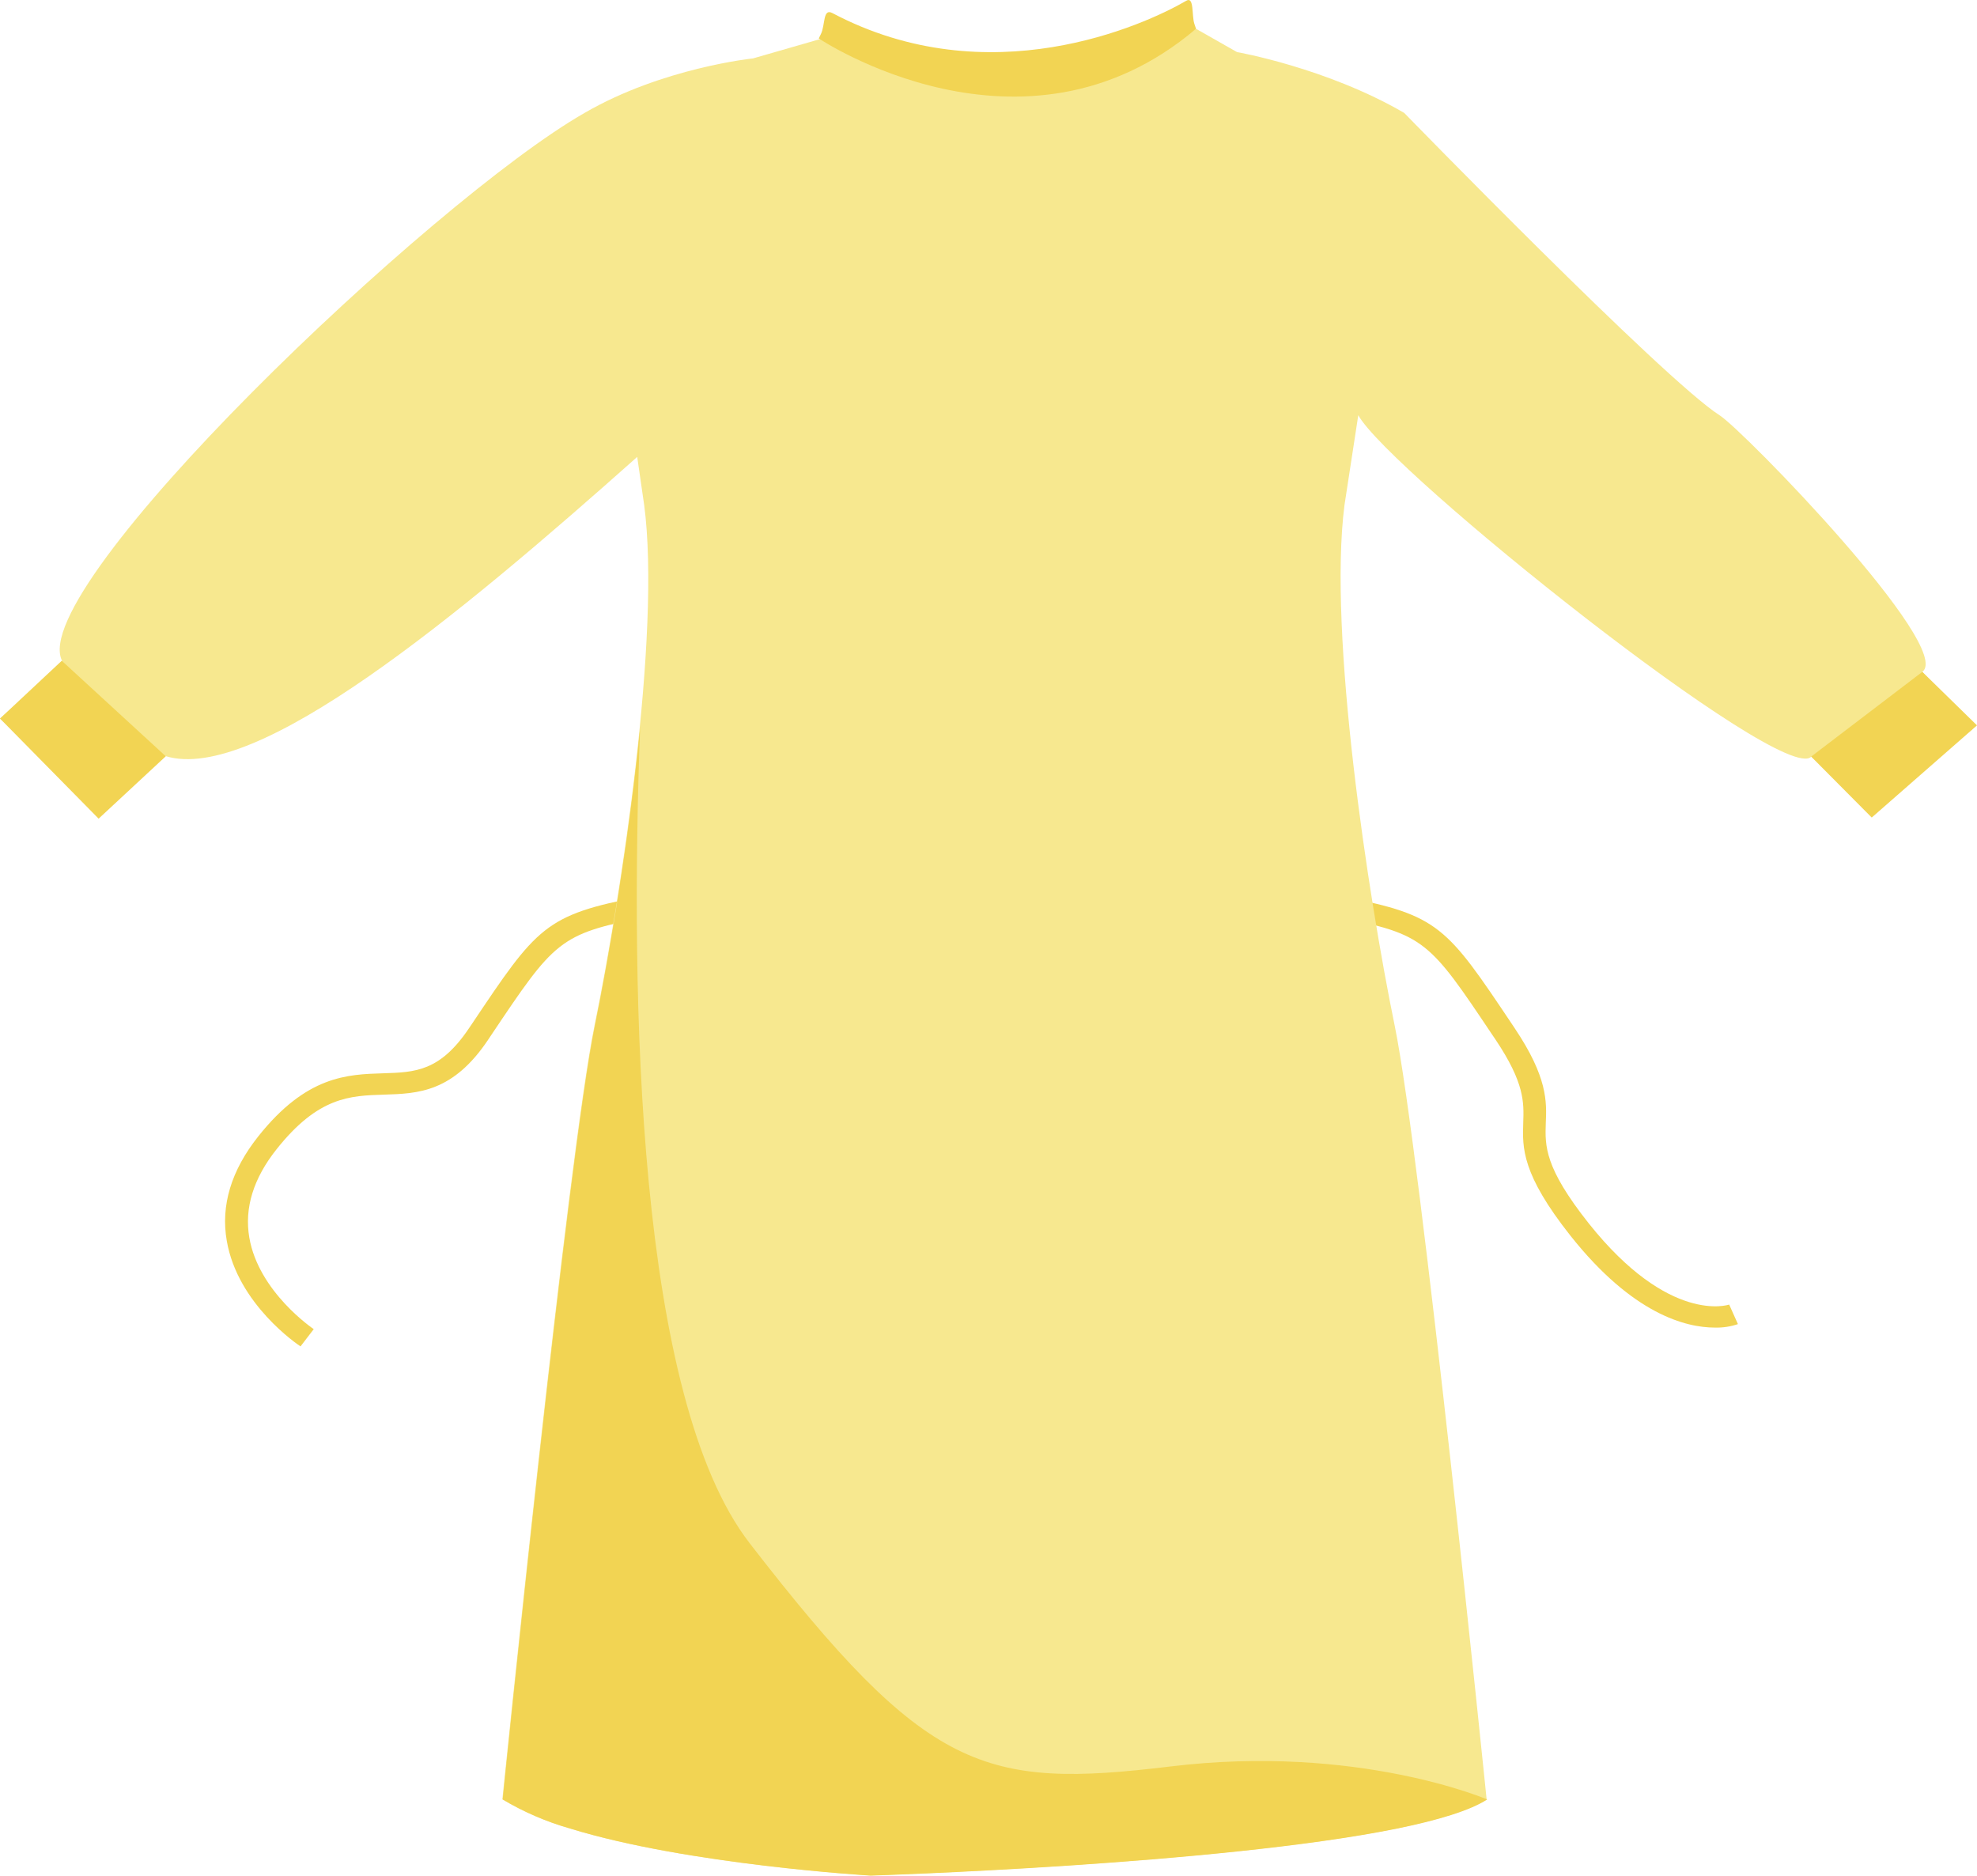
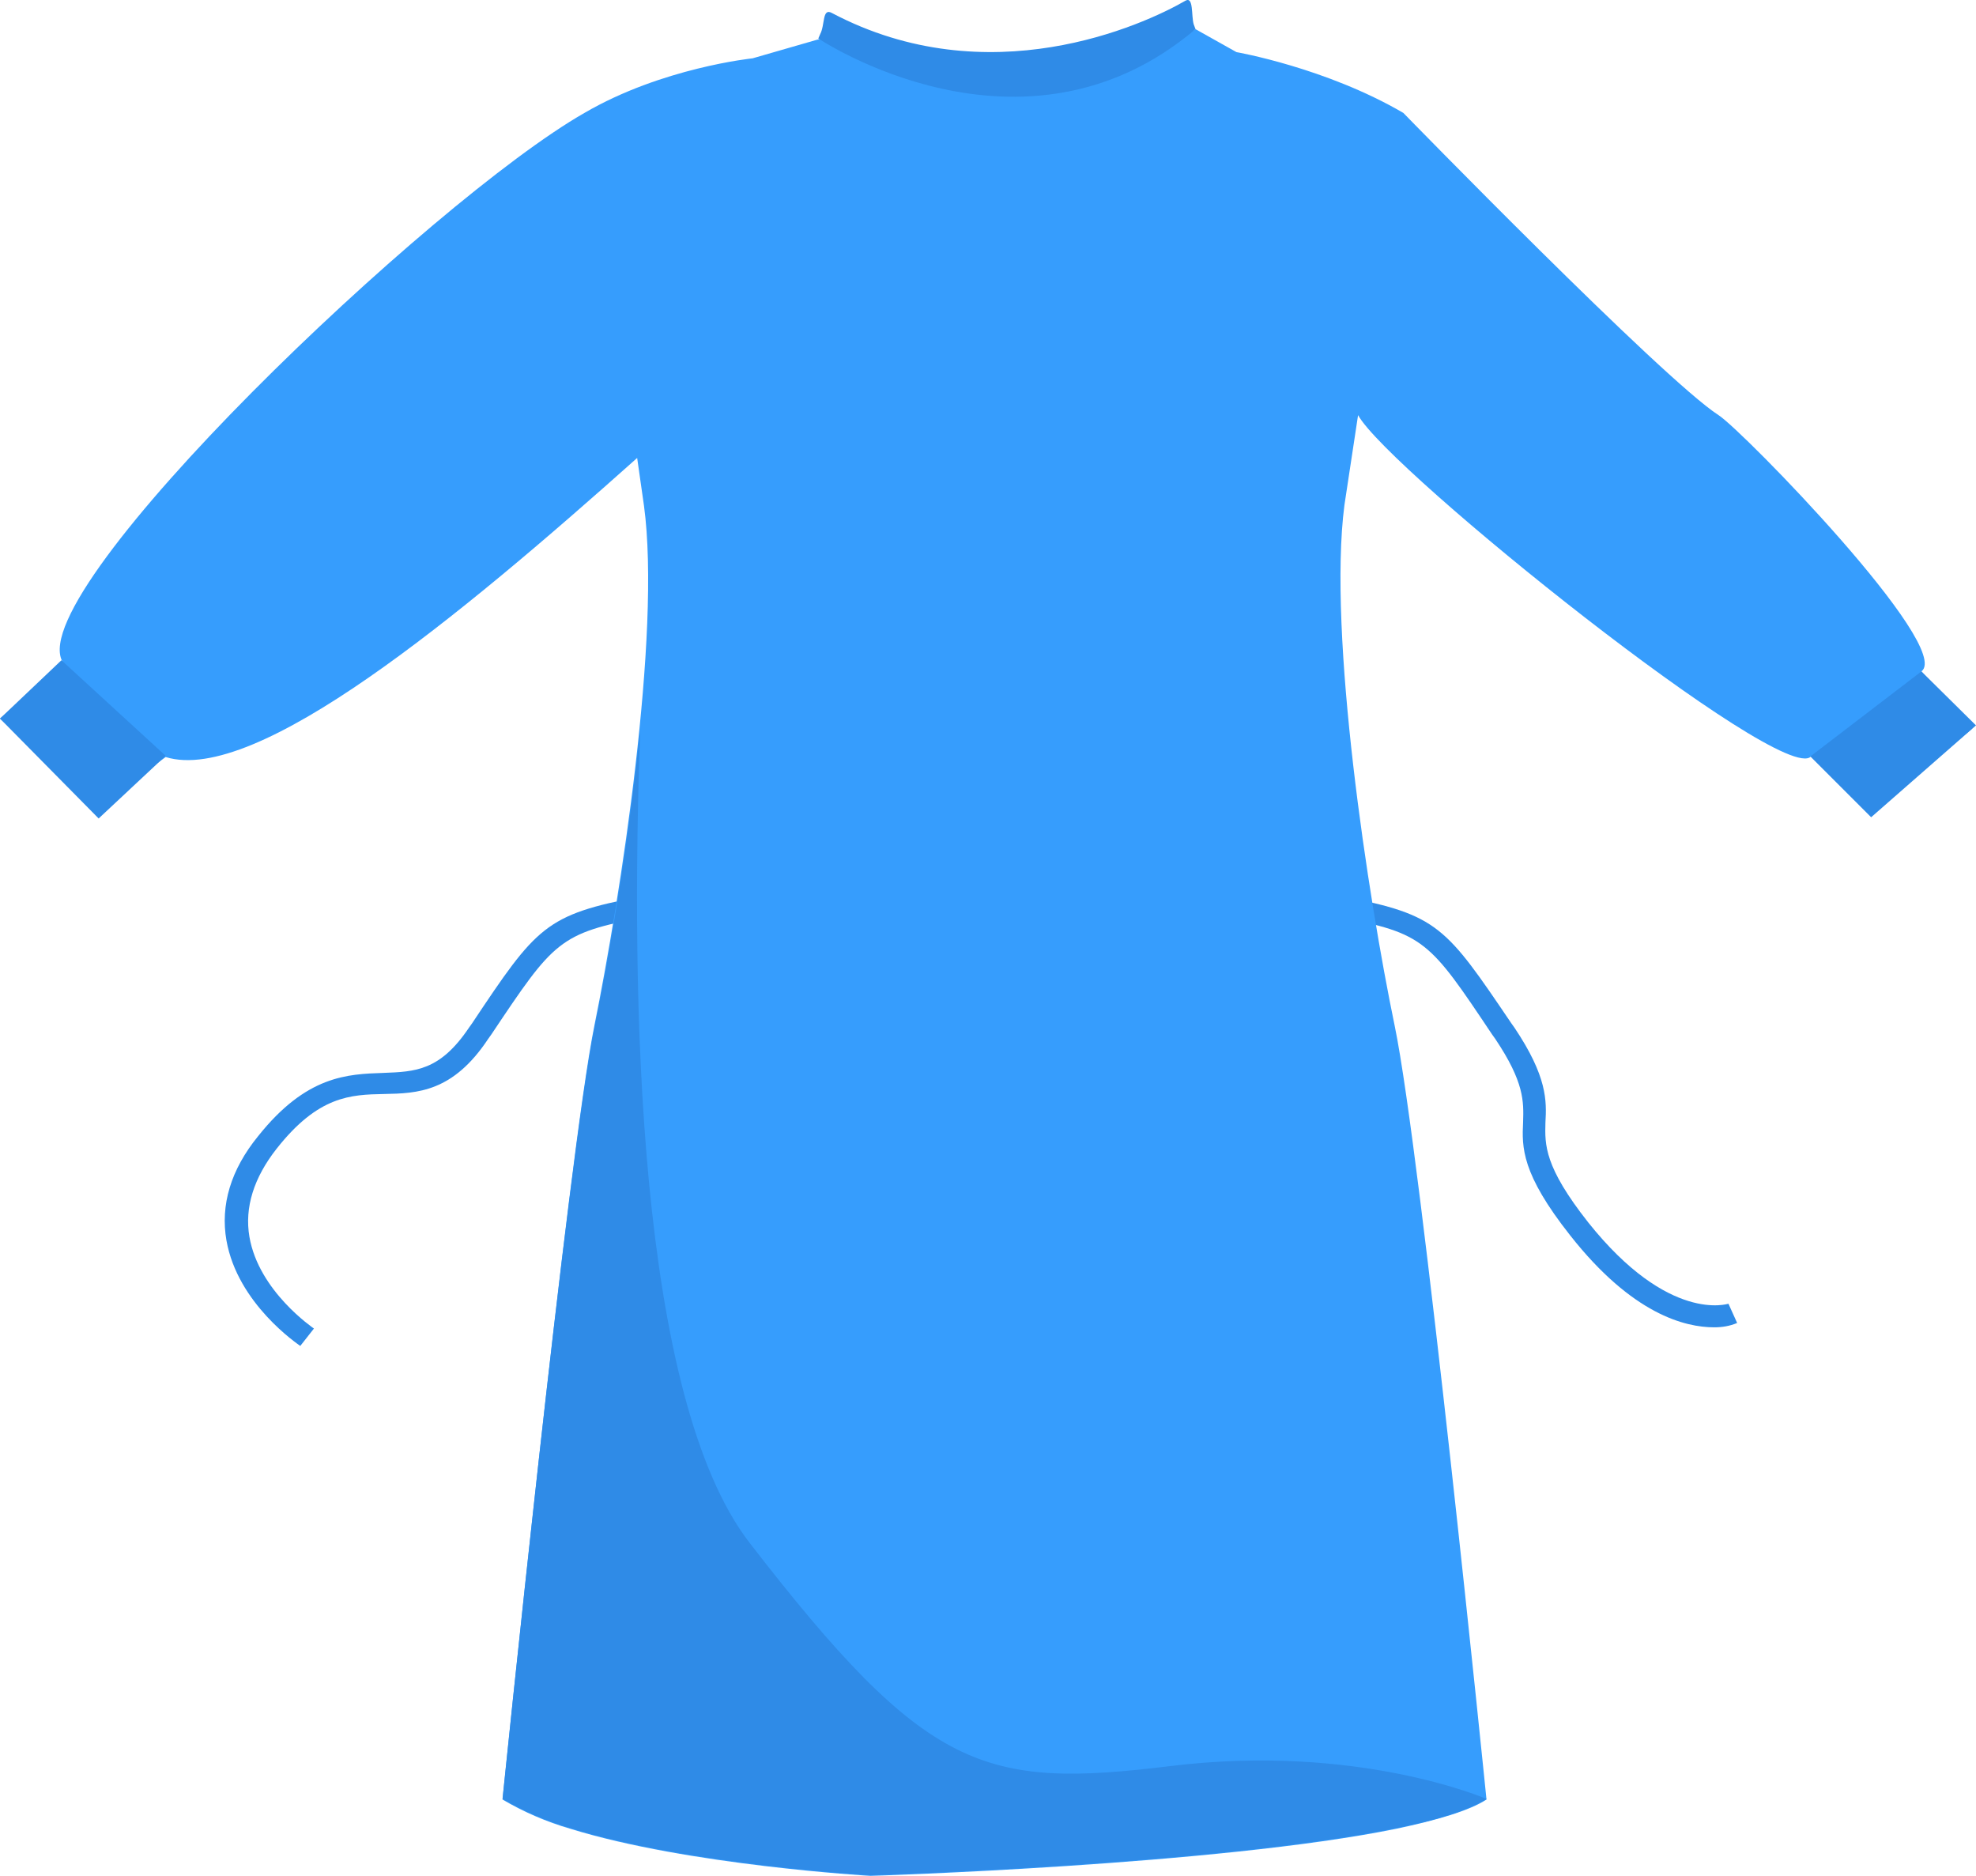
- <svg xmlns="http://www.w3.org/2000/svg" viewBox="0 0 318.54 302.17">
-   <defs>
-     <style>.cls-1{fill:#f2d453;}.cls-2{fill:#f7e88f;}</style>
-   </defs>
+ <svg xmlns="http://www.w3.org/2000/svg" version="1.1" id="Layer_1" x="0px" y="0px" viewBox="0 0 318.5 302.2" style="enable-background:new 0 0 318.5 302.2;" xml:space="preserve">
+   <style type="text/css">
+ 	.st0{fill:#2F8BE7;}
+ 	.st1{fill:#369DFD;}
+ </style>
  <g id="OBJECT">
-     <path class="cls-1" d="M48.42,216.91c-.41-.27-10.12-6.78-11.88-17-1-5.69.72-11.35,5.06-16.82,7.79-9.81,14.36-10,20.17-10.18,5.09-.16,9.12-.28,13.81-7.28l.49-.72c10.42-15.55,11.75-17.54,27.07-20.44l.73,3.34c-13.76,2.61-14.59,3.84-24.69,18.9l-.48.72C73,176,67.33,176.18,61.88,176.35s-10.59.31-17.32,8.8c-3.73,4.69-5.21,9.48-4.39,14.23,1.5,8.76,10.29,14.69,10.38,14.75Z" />
-     <path class="cls-1" d="M276.32,213.88c-4.67,0-13.23-2.14-23.25-14.76-7.92-10-7.78-14.2-7.64-18.27.11-3.28.22-6.38-4.48-13.39l-.49-.72c-10.09-15.06-10.92-16.29-24.69-18.9l.74-3.34c15.31,2.9,16.65,4.89,27.07,20.44l.48.72c5.29,7.89,5.16,11.82,5,15.3-.12,3.65-.24,7.1,6.93,16.14,13,16.32,22.52,13.11,22.62,13.07l1.41,3.15A10.65,10.65,0,0,1,276.32,213.88Z" />
-     <path class="cls-2" d="M317.77,117.48l-16,13.09-9.92-8.68c-4.5,4.87-68.12-46.07-73-55l-2.22,14.46c-2.68,20.77,3.84,63.2,8.08,83.85s14.82,124.68,14.82,124.68c-2.76,1.79-7.93,3.34-14.51,4.69-28.81,5.85-84.81,7.57-84.81,7.57s-29.44-1.72-48.4-7.57a45.8,45.8,0,0,1-10.87-4.69s10.59-104,14.85-124.68,10.76-63.08,8-83.85l-1.12-7.74c-28.83,25.66-61.42,52.7-76,48.2l-10.83,8.21L0,115.76s10.16-8.88,10-9.3C4.06,94.7,69.53,32.28,94.19,18.19c12.54-7.28,27.14-8.78,27.14-8.78l11.08-3.19c4.64,3.2,16.81,5.36,30,5.36S188,7.83,192.71,4.64l6.6,3.75s14.42,2.52,26.94,9.8c0,0,41.77,42.93,50.81,48.71,3.89,2.47,37.86,37.44,32.67,41.34Z" />
-     <polygon class="cls-1" points="291.82 121.89 309.73 108.24 318.54 116.86 301.58 131.71 291.82 121.89" />
-     <path class="cls-1" d="M191.14.12c-6.87,4-31.82,15.28-57,2C132.55,1.25,133,4,132.26,5.5l-.34.69s32.9,22.09,60.79-1.55l-.28-.83C192,2.47,192.42-.64,191.14.12Z" />
-     <polygon class="cls-1" points="9.95 106.45 26.71 121.84 15.89 131.89 0 115.76 9.95 106.45" />
-     <path class="cls-1" d="M239.62,289.9c-2.76,1.79-7.94,3.35-14.51,4.69-28.81,5.85-84.81,7.58-84.81,7.58s-29.44-1.73-48.41-7.58A45.75,45.75,0,0,1,81,289.9s10.6-104,14.86-124.68c2.38-11.62,5.49-30.15,7.27-47.83-1.62,43.72-.5,107.71,17.63,131.19,28.6,37,37.72,39.65,67.86,36S239.62,289.9,239.62,289.9Z" />
+     <path class="st0" d="M48.4,216.9c-0.4-0.3-10.1-6.8-11.9-17c-1-5.7,0.7-11.4,5.1-16.8c7.8-9.8,14.4-10,20.2-10.2   c5.1-0.2,9.1-0.3,13.8-7.3l0.5-0.7c10.4-15.6,11.8-17.5,27.1-20.4l0.7,3.3c-13.8,2.6-14.6,3.8-24.7,18.9l-0.5,0.7   c-5.7,8.6-11.4,8.8-16.8,8.9s-10.6,0.3-17.3,8.8c-3.7,4.7-5.2,9.5-4.4,14.2c1.5,8.8,10.3,14.7,10.4,14.8L48.4,216.9z" />
+     <path class="st0" d="M276.3,213.9c-4.7,0-13.2-2.1-23.2-14.8c-7.9-10-7.8-14.2-7.6-18.3c0.1-3.3,0.2-6.4-4.5-13.4l-0.5-0.7   c-10.1-15.1-10.9-16.3-24.7-18.9l0.7-3.3c15.3,2.9,16.6,4.9,27.1,20.4l0.5,0.7c5.3,7.9,5.2,11.8,5,15.3c-0.1,3.6-0.2,7.1,6.9,16.1   c13,16.3,22.5,13.1,22.6,13.1l1.4,3.1C278.8,213.7,277.6,213.9,276.3,213.9z" />
+     <path class="st1" d="M317.8,117.5l-16,13.1l-9.9-8.7c-4.5,4.9-68.1-46.1-73-55l-2.2,14.5c-2.7,20.8,3.8,63.2,8.1,83.9   s14.8,124.7,14.8,124.7c-2.8,1.8-7.9,3.3-14.5,4.7c-28.8,5.9-84.8,7.6-84.8,7.6s-29.4-1.7-48.4-7.6c-3.8-1.1-7.5-2.7-10.9-4.7   c0,0,10.6-104,14.8-124.7s10.8-63.1,8-83.8l-1.1-7.7c-28.8,25.7-61.4,52.7-76,48.2L15.8,130L0,115.8c0,0,10.2-8.9,10-9.3   C4.1,94.7,69.5,32.3,94.2,18.2c12.5-7.3,27.1-8.8,27.1-8.8l11.1-3.2c4.6,3.2,16.8,5.4,30,5.4s25.6-3.8,30.3-6.9l6.6,3.7   c0,0,14.4,2.5,26.9,9.8c0,0,41.8,42.9,50.8,48.7c3.9,2.5,37.9,37.4,32.7,41.3L317.8,117.5z" />
+     <polygon class="st0" points="291.8,121.9 309.7,108.2 318.5,116.9 301.6,131.7  " />
+     <path class="st0" d="M191.1,0.1c-6.9,4-31.8,15.3-57,2c-1.6-0.9-1.1,1.9-1.9,3.4l-0.3,0.7c0,0,32.9,22.1,60.8-1.5l-0.3-0.8   C192,2.5,192.4-0.6,191.1,0.1z" />
+     <polygon class="st0" points="9.9,106.4 26.7,121.8 15.9,131.9 0,115.8  " />
+     <path class="st0" d="M239.6,289.9c-2.8,1.8-7.9,3.4-14.5,4.7c-28.8,5.9-84.8,7.6-84.8,7.6s-29.4-1.7-48.4-7.6   c-3.8-1.1-7.5-2.7-10.9-4.7c0,0,10.6-104,14.9-124.7c2.4-11.6,5.5-30.1,7.3-47.8c-1.6,43.7-0.5,107.7,17.6,131.2   c28.6,37,37.7,39.7,67.9,36S239.6,289.9,239.6,289.9z" />
  </g>
</svg>
